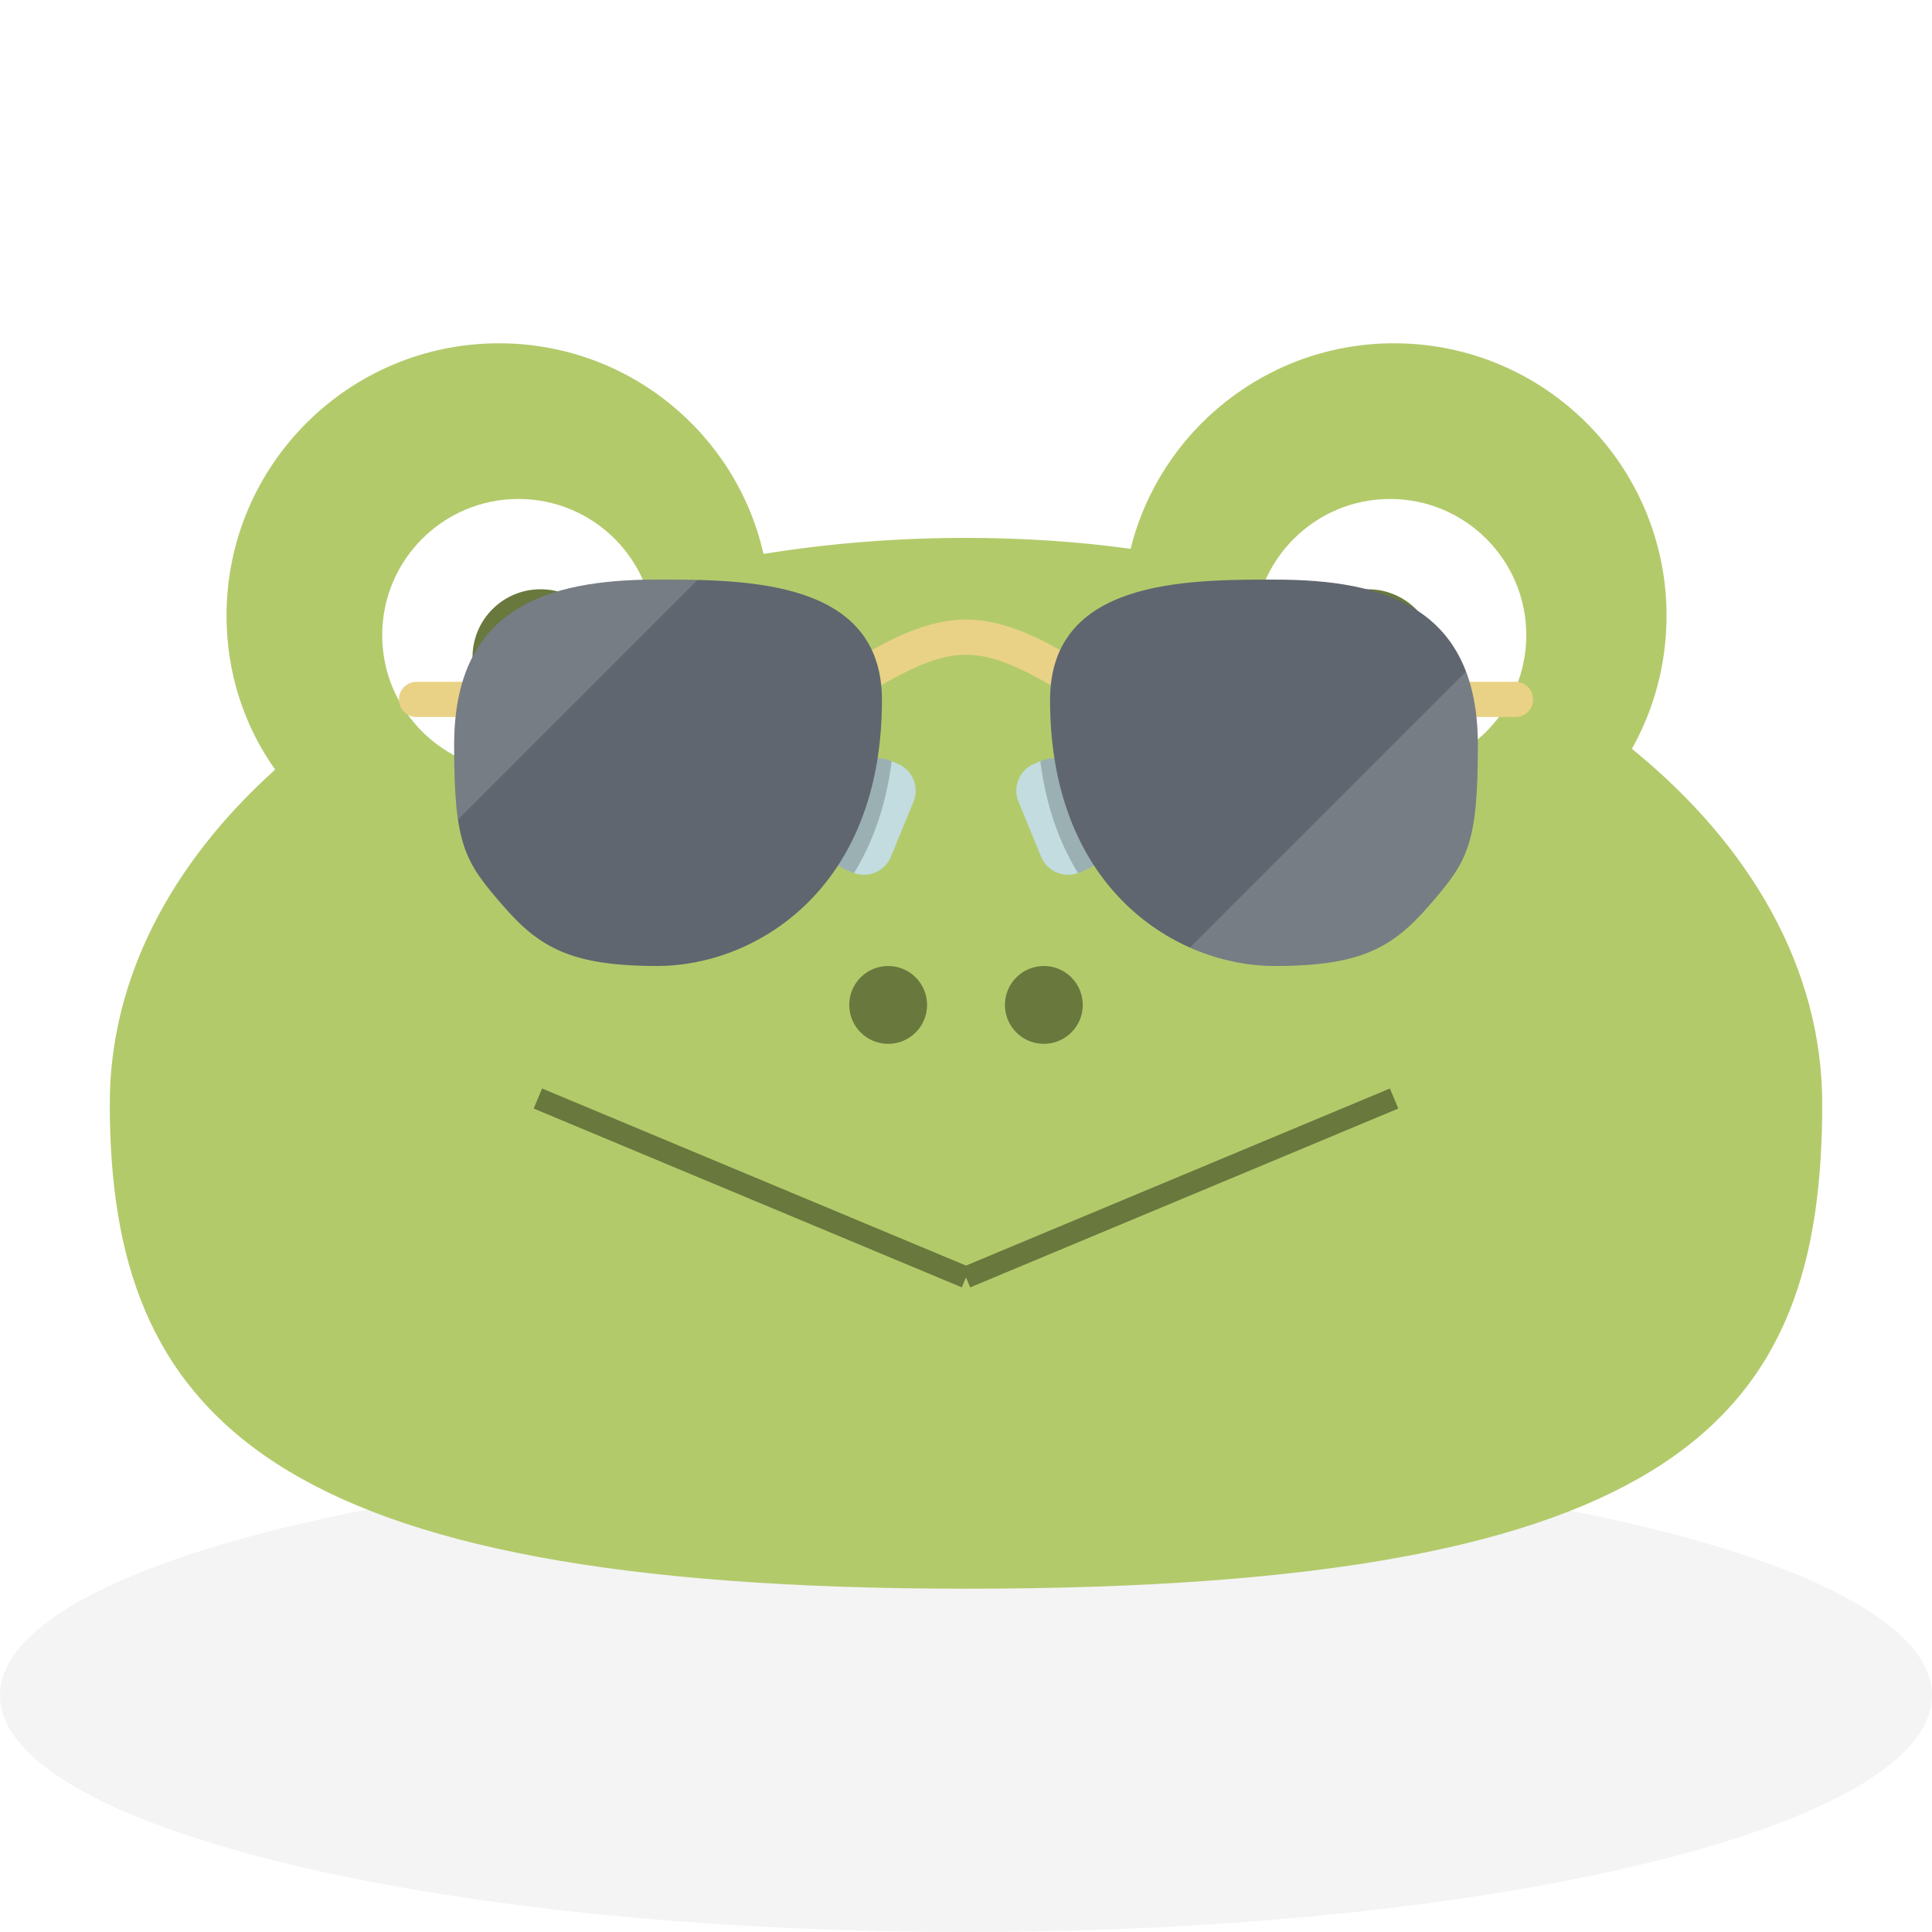
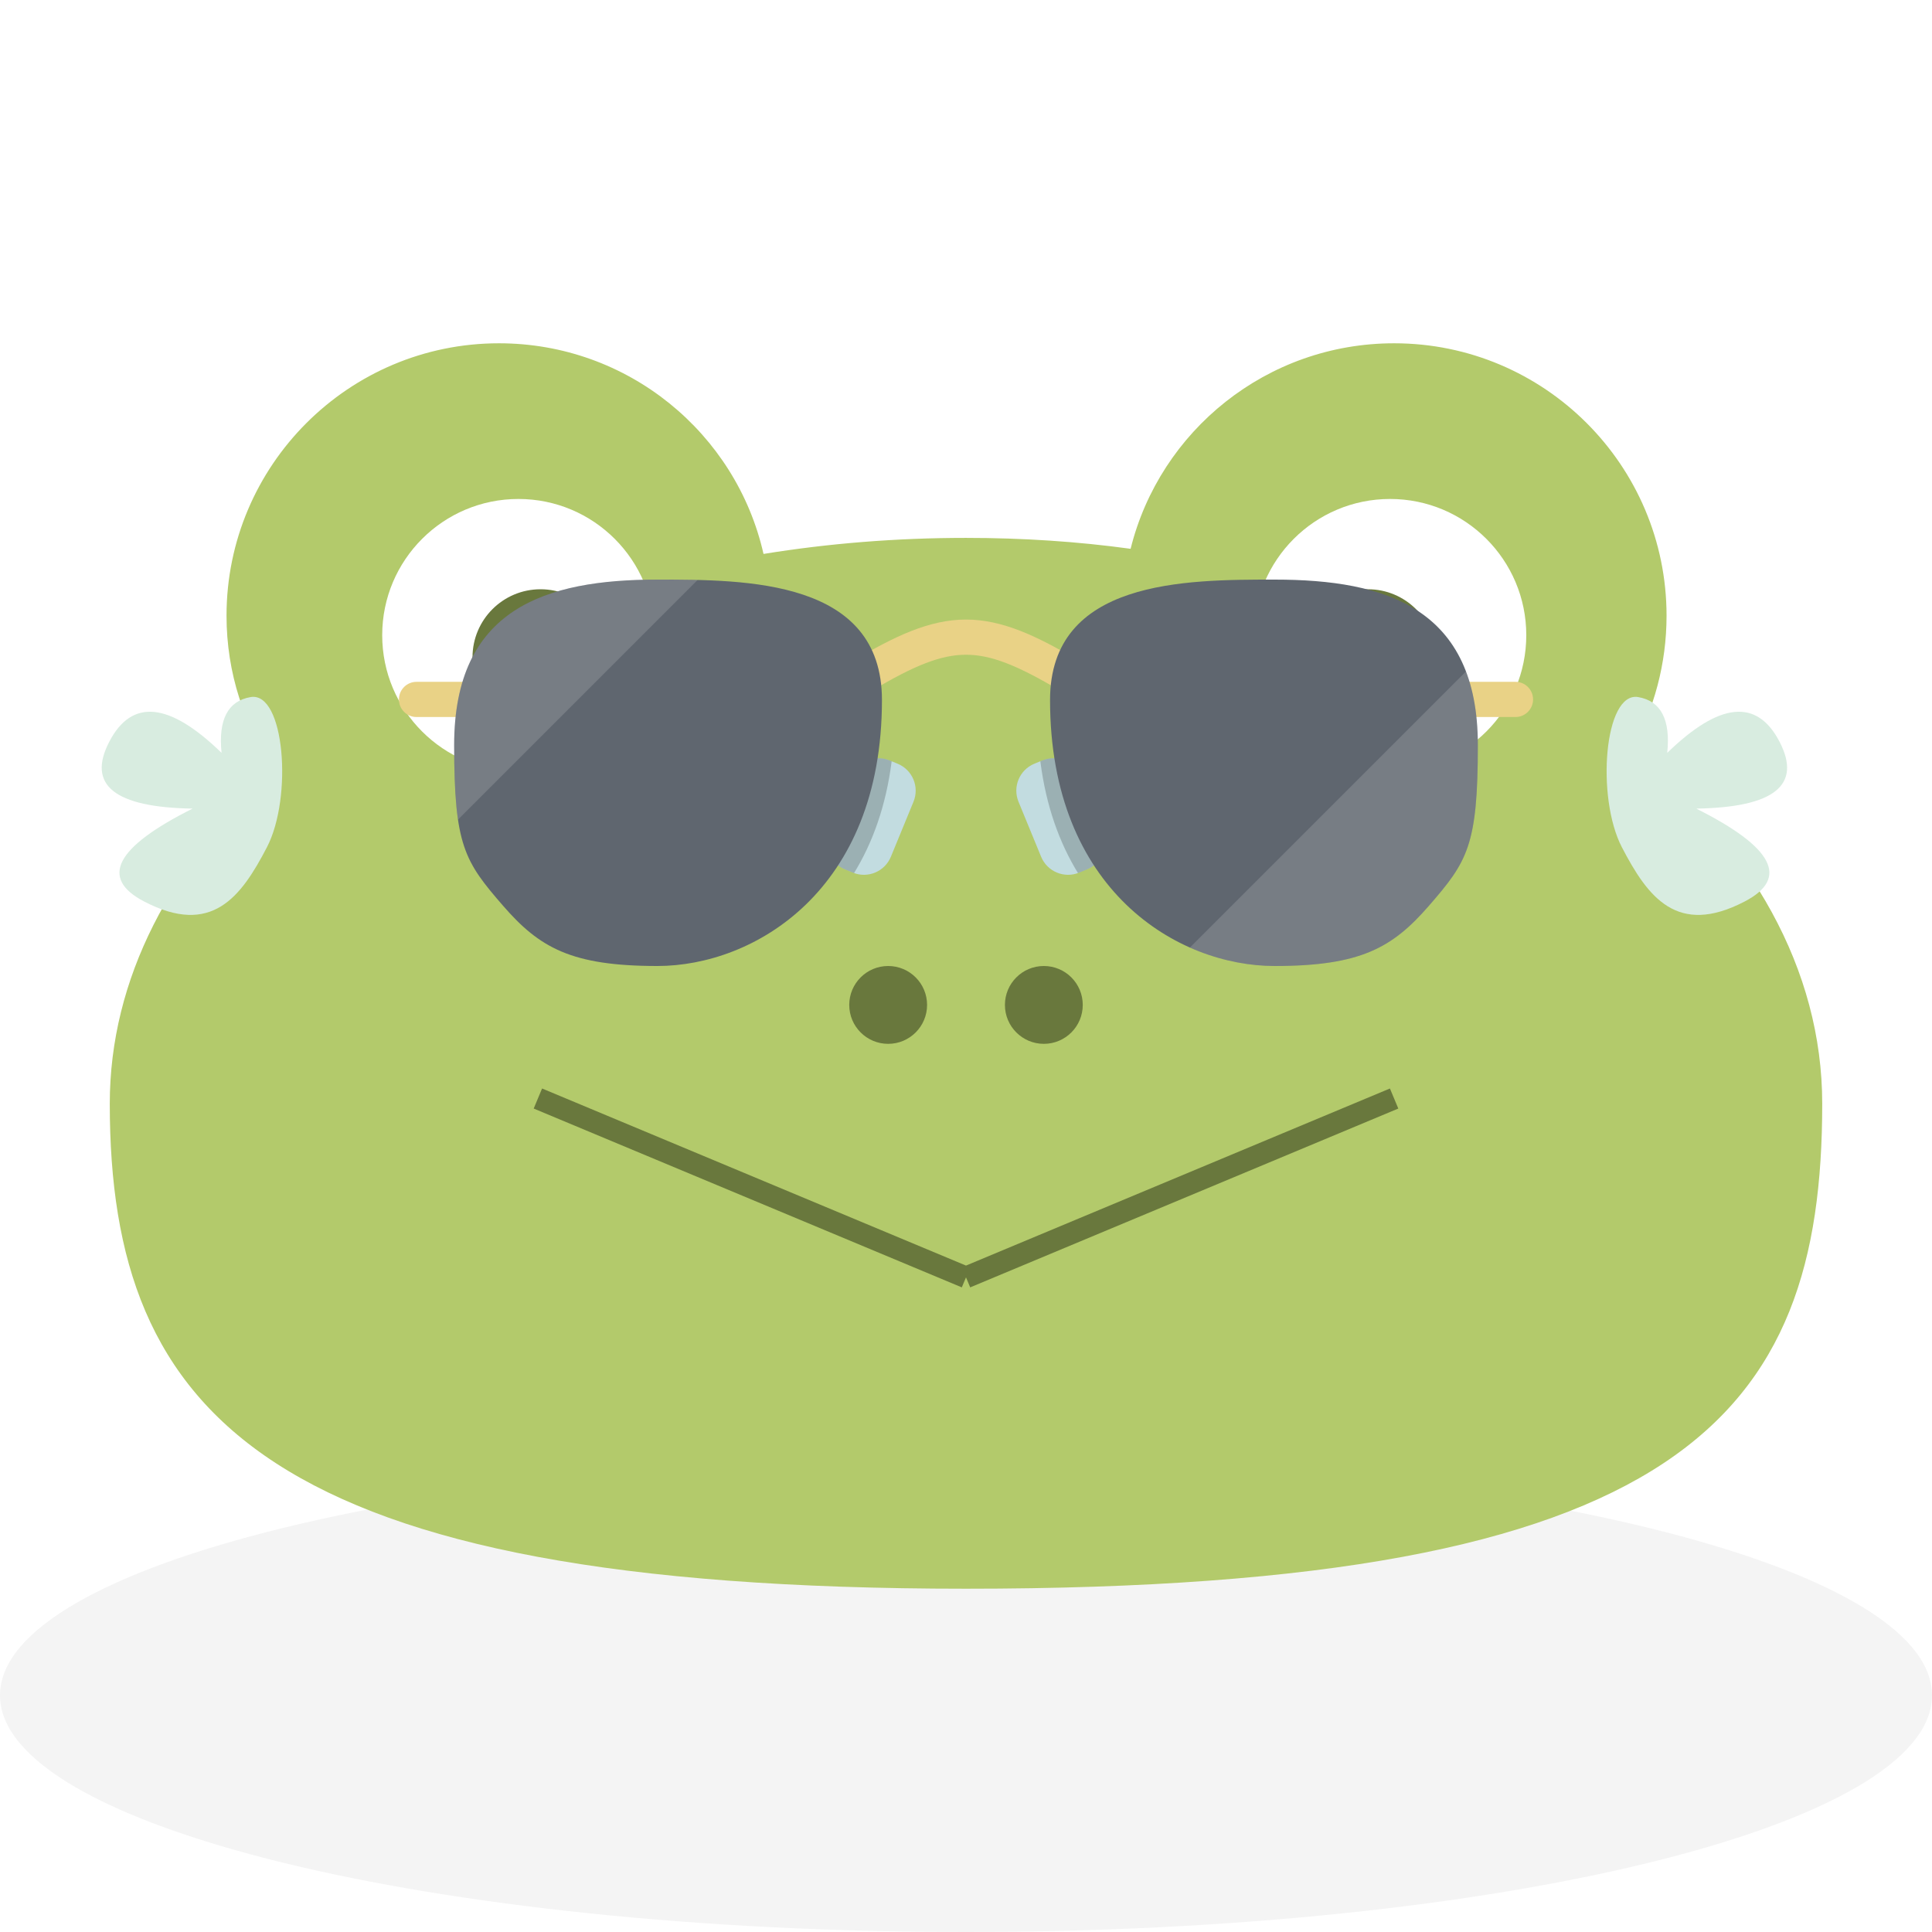
<svg xmlns="http://www.w3.org/2000/svg" style="isolation:isolate" viewBox="0 0 200 200" width="200pt" height="200pt">
  <g id="backgrounds">
    <ellipse vector-effect="non-scaling-stroke" cx="100" cy="175.5" rx="100" ry="24.5" id="present" fill="rgb(244,244,244)" />
  </g>
  <g id="frog">
    <g id="body">
      <path d=" M 168.938 77.519 C 181.274 87.546 188.636 100.338 188.636 114.256 C 188.636 146.584 174.329 164.463 100 164.463 C 27.731 164.463 11.364 146.584 11.364 114.256 C 11.364 101.322 17.721 89.361 28.485 79.666 C 25.284 75.174 23.45 69.669 23.45 63.74 C 23.45 48.174 36.088 35.537 51.653 35.537 C 65.008 35.537 76.208 44.84 79.039 57.343 C 85.757 56.254 92.778 55.682 100 55.682 C 105.836 55.682 111.542 56.055 117.04 56.812 C 120.078 44.581 131.15 35.537 144.318 35.537 C 159.884 35.537 172.521 48.174 172.521 63.74 C 172.521 68.741 171.216 73.44 168.938 77.519 Z " fill-rule="evenodd" id="outer" fill="rgb(179,202,107)" />
    </g>
    <g id="nose">
      <circle vector-effect="non-scaling-stroke" cx="91.942" cy="104.029" r="4.029" id="outerL" fill="rgb(105,120,61)" />
      <circle vector-effect="non-scaling-stroke" cx="108.058" cy="104.029" r="4.029" id="outerR" fill="rgb(105,120,61)" />
    </g>
    <g id="mouth">
      <path d=" M 55.682 113.718 L 100 132.231 L 55.682 113.718 Z  M 144.318 113.718 L 100 132.231 L 144.318 113.718 Z " fill-rule="evenodd" id="Samengestelde vorm" fill="none" vector-effect="non-scaling-stroke" stroke-width="3" stroke="rgb(105,120,61)" stroke-linejoin="miter" stroke-linecap="square" stroke-miterlimit="3" />
    </g>
    <g id="eyes">
      <circle vector-effect="non-scaling-stroke" cx="53.667" cy="65.754" r="14.101" id="outerL" fill="rgb(255,255,255)" />
      <circle vector-effect="non-scaling-stroke" cx="55.957" cy="68.043" r="7.043" id="innerL" fill="rgb(105,120,61)" />
      <circle vector-effect="non-scaling-stroke" cx="143.899" cy="65.754" r="14.101" id="outerR" fill="rgb(255,255,255)" />
      <circle vector-effect="non-scaling-stroke" cx="141.61" cy="68.043" r="7.043" id="innerR" fill="rgb(105,120,61)" />
    </g>
    <g id="attributes">
      <g id="sunglasses">
        <path d=" M 88.286 90.333 L 87.464 89.994 C 85.922 89.361 85.187 87.598 85.82 86.056 L 88.16 80.365 C 88.793 78.823 90.557 78.088 92.098 78.721 L 92.92 79.059 C 94.462 79.693 95.198 81.456 94.564 82.997 L 92.224 88.689 C 91.591 90.23 89.828 90.966 88.286 90.333 Z " id="Tracé" fill="rgb(194,220,224)" />
        <g opacity="0.2">
          <path d=" M 92.098 78.721 C 90.557 78.087 88.794 78.823 88.16 80.365 L 85.821 86.056 C 85.187 87.598 85.923 89.361 87.464 89.994 L 88.287 90.332 C 88.328 90.349 88.37 90.361 88.412 90.377 C 90.322 87.267 91.718 83.435 92.305 78.806 L 92.098 78.721 Z " id="Tracé" fill="rgb(0,0,0)" />
        </g>
        <path d=" M 111.714 90.333 L 112.536 89.994 C 114.078 89.361 114.813 87.598 114.18 86.056 L 111.84 80.365 C 111.207 78.823 109.443 78.087 107.902 78.721 L 107.08 79.059 C 105.538 79.692 104.802 81.456 105.436 82.997 L 107.776 88.689 C 108.409 90.23 110.172 90.966 111.714 90.333 Z " id="Tracé" fill="rgb(194,220,224)" />
        <g opacity="0.2">
          <path d=" M 107.902 78.721 C 109.443 78.087 111.207 78.823 111.84 80.365 L 114.18 86.056 C 114.813 87.598 114.078 89.361 112.536 89.994 L 111.714 90.332 C 111.673 90.349 111.63 90.361 111.589 90.377 C 109.679 87.267 108.282 83.435 107.696 78.806 L 107.902 78.721 Z " id="Tracé" fill="rgb(0,0,0)" />
        </g>
        <g id="Groep">
          <path d=" M 110.777 71.821 C 110.458 71.821 110.135 71.738 109.842 71.562 C 105.303 68.839 102.544 67.778 100 67.778 C 97.456 67.778 94.697 68.839 90.159 71.562 C 89.296 72.079 88.178 71.8 87.66 70.937 C 87.143 70.075 87.422 68.956 88.285 68.438 C 92.589 65.856 96.229 64.136 100 64.136 C 103.772 64.136 107.412 65.856 111.715 68.438 C 112.578 68.956 112.858 70.074 112.34 70.937 C 111.999 71.506 111.396 71.821 110.777 71.821 Z " id="Tracé" fill="rgb(233,210,134)" />
          <path d=" M 48.177 74.226 L 43.118 74.226 C 42.112 74.226 41.297 73.411 41.297 72.405 C 41.297 71.399 42.112 70.583 43.118 70.583 L 48.177 70.583 C 49.183 70.583 49.998 71.399 49.998 72.405 C 49.998 73.41 49.183 74.226 48.177 74.226 Z " id="Tracé" fill="rgb(233,210,134)" />
          <path d=" M 156.882 74.226 L 151.823 74.226 C 150.817 74.226 150.002 73.411 150.002 72.405 C 150.002 71.399 150.817 70.583 151.823 70.583 L 156.882 70.583 C 157.888 70.583 158.703 71.399 158.703 72.405 C 158.703 73.41 157.888 74.226 156.882 74.226 Z " id="Tracé" fill="rgb(233,210,134)" />
        </g>
        <g id="Groep">
          <path d=" M 68.053 60 C 56.468 60 47.014 62.987 47.014 77.143 C 47.014 87.532 48.091 89.175 52.079 93.766 C 55.843 98.099 59.138 100 68.053 100 C 78.053 100 91.299 92.208 91.299 72.468 C 91.3 60 77.273 60 68.053 60 Z " id="Tracé" fill="rgb(95,102,111)" />
          <path d=" M 131.947 60 C 143.532 60 152.986 62.987 152.986 77.143 C 152.986 87.532 151.909 89.175 147.921 93.766 C 144.157 98.099 140.862 100 131.947 100 C 121.947 100 108.701 92.208 108.701 72.468 C 108.701 60 122.727 60 131.947 60 Z " id="Tracé" fill="rgb(95,102,111)" />
        </g>
        <g id="Groep">
          <g opacity="0.15">
            <path d=" M 68.053 60 C 56.468 60 47.014 62.987 47.014 77.143 C 47.014 80.486 47.126 82.92 47.411 84.842 L 72.217 60.036 C 70.768 60 69.362 60 68.053 60 Z " id="Tracé" fill="rgb(255,255,255)" />
          </g>
          <g opacity="0.15">
            <path d=" M 151.758 69.511 L 123.179 98.09 C 126.115 99.393 129.158 100 131.947 100 C 140.862 100 144.157 98.099 147.921 93.766 C 151.909 89.175 152.986 87.532 152.986 77.143 C 152.986 74.114 152.552 71.597 151.758 69.511 Z " id="Tracé" fill="rgb(255,255,255)" />
          </g>
        </g>
      </g>
    </g>
+     <g id="hair">
+       <path d=" M 27.631 87.71 C 30.32 82.538 29.464 71.551 25.938 72.162 Q 22.412 72.773 22.936 77.935 Q 14.816 70.046 11.314 76.78 Q 7.812 83.515 19.935 83.707 Q 7.957 89.701 14.932 93.328 C 21.907 96.955 24.942 92.881 27.631 87.71 Z " id="outer" fill="rgb(216,236,224)" />
+       <path d=" M 167.898 87.71 C 165.209 82.538 166.065 71.551 169.591 72.162 Q 173.117 72.773 172.593 77.935 Q 180.713 70.046 184.215 76.78 Q 187.717 83.515 175.595 83.707 Q 187.573 89.701 180.598 93.328 C 173.622 96.955 170.587 92.881 167.898 87.71 Z " id="outer" fill="rgb(216,236,224)" />
+     </g>
  </g>
  <g id="imports" />
</svg>
